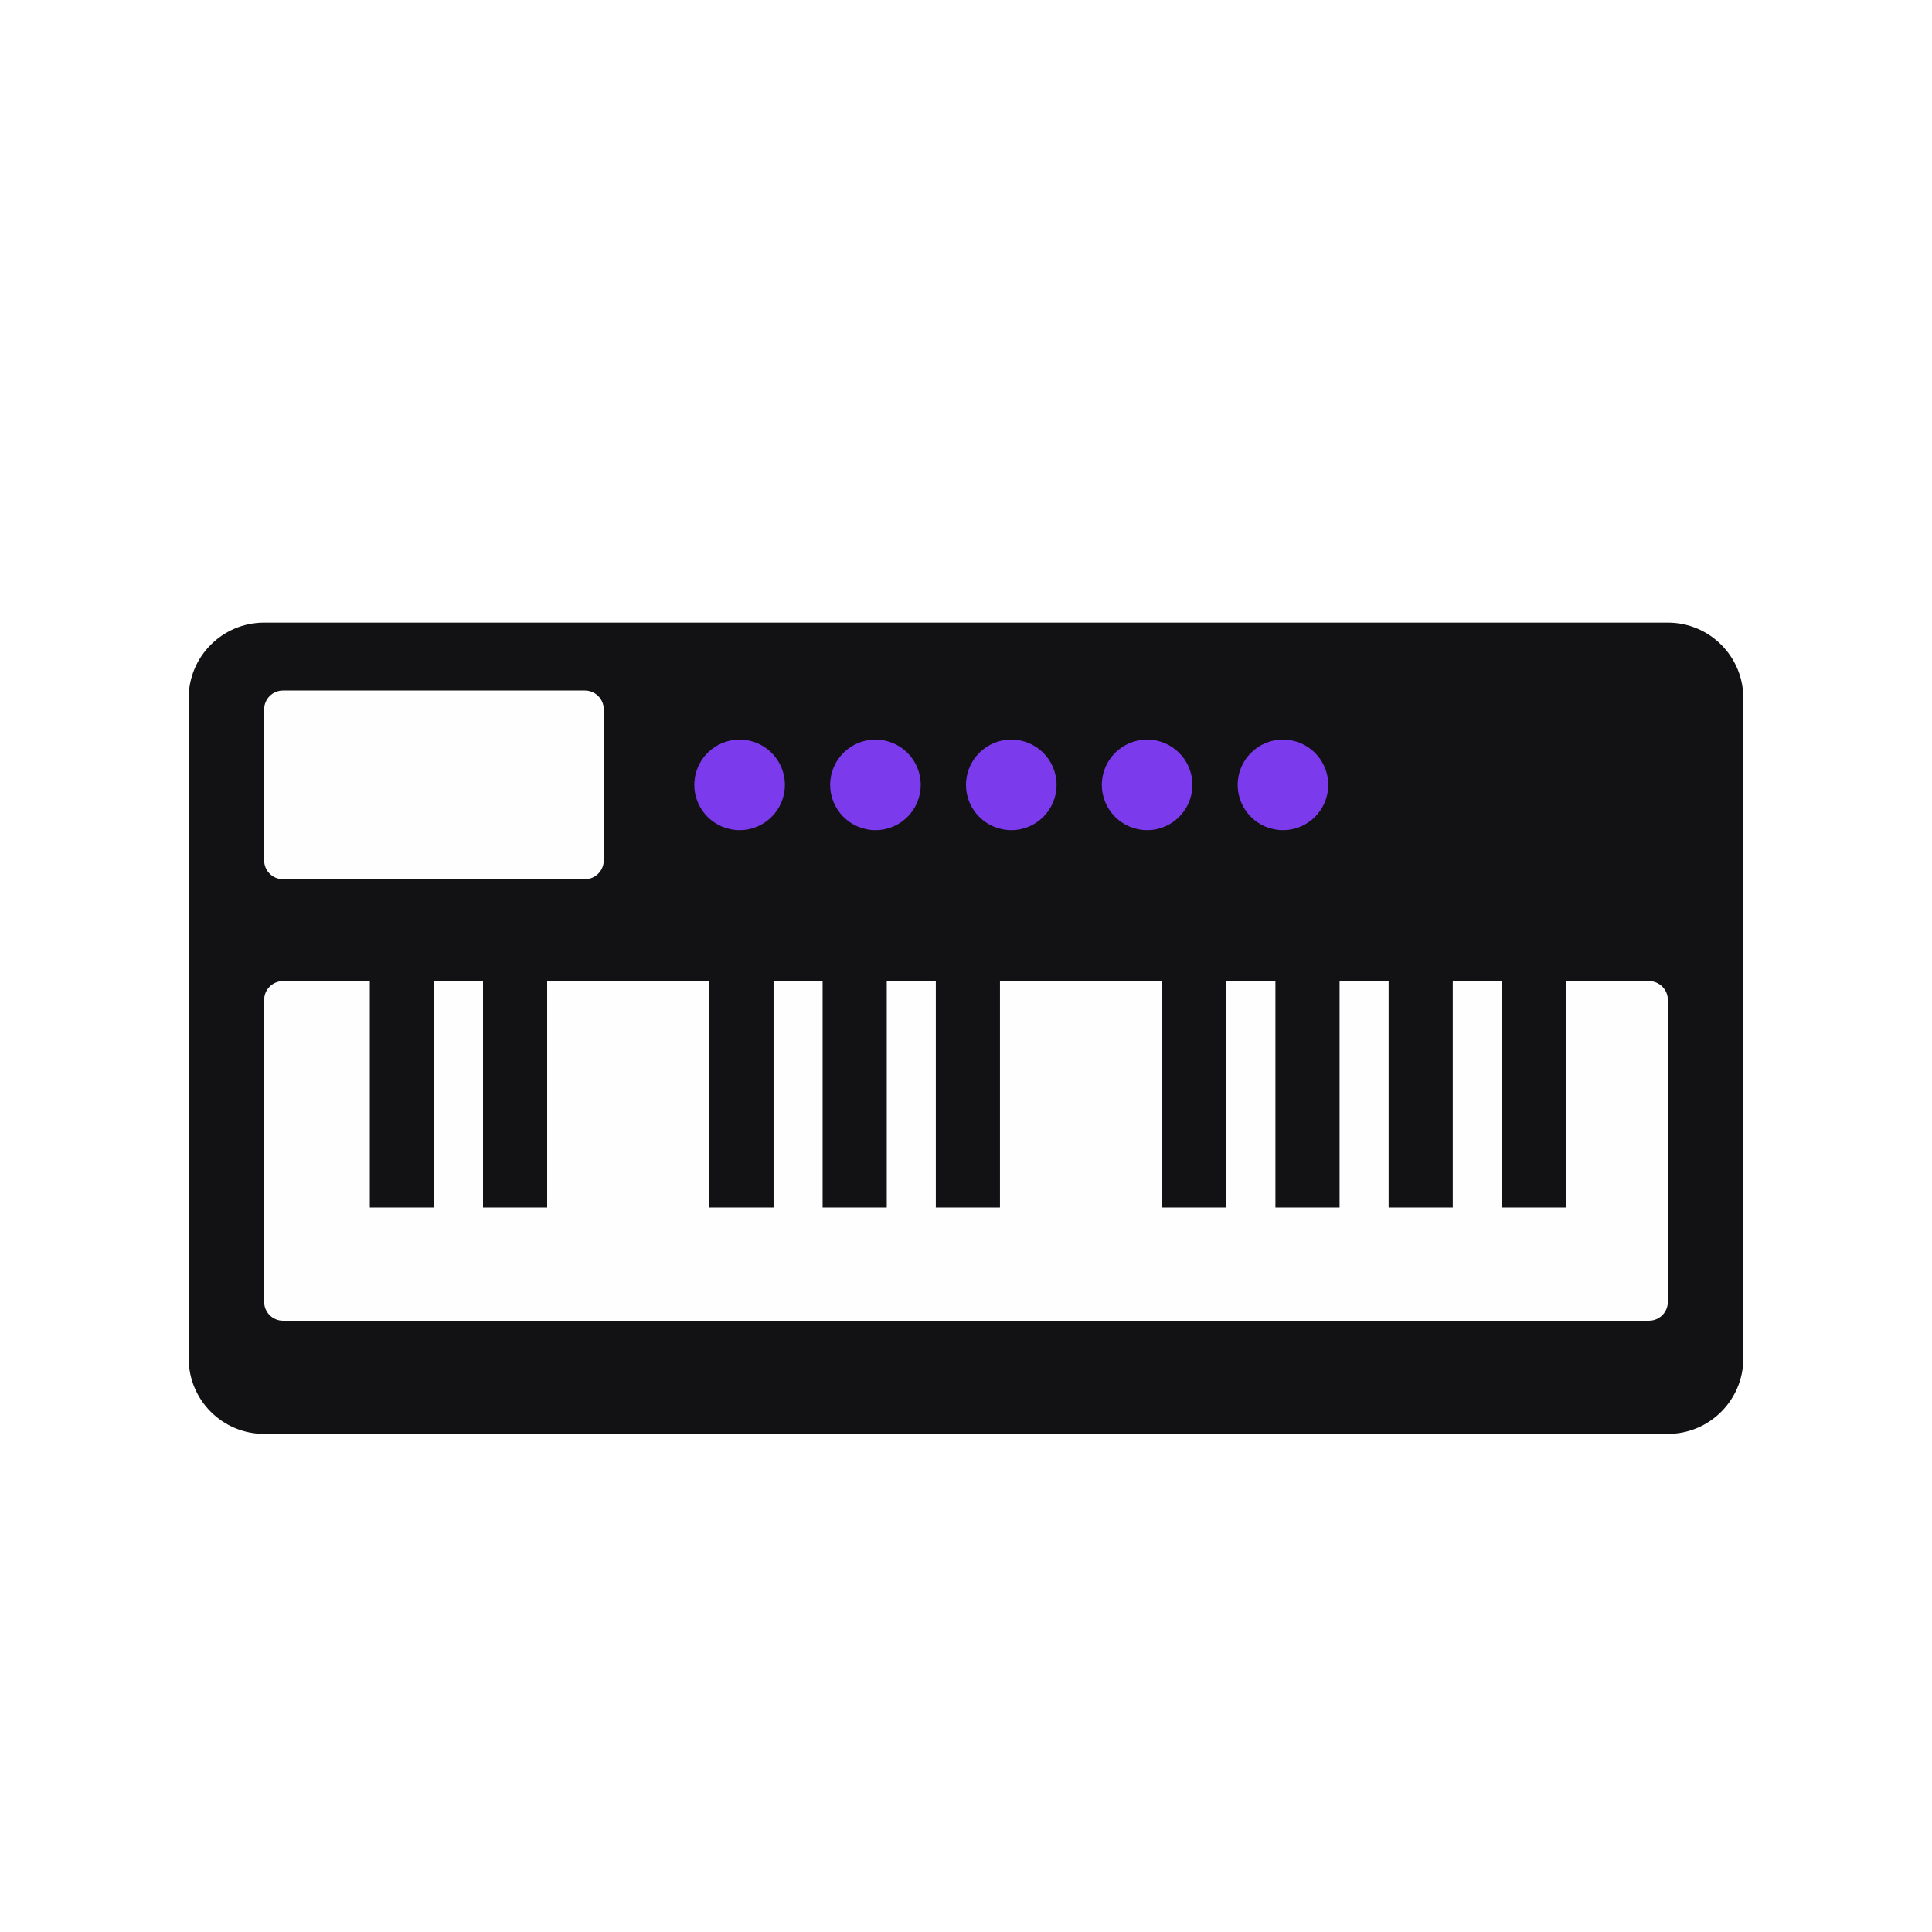
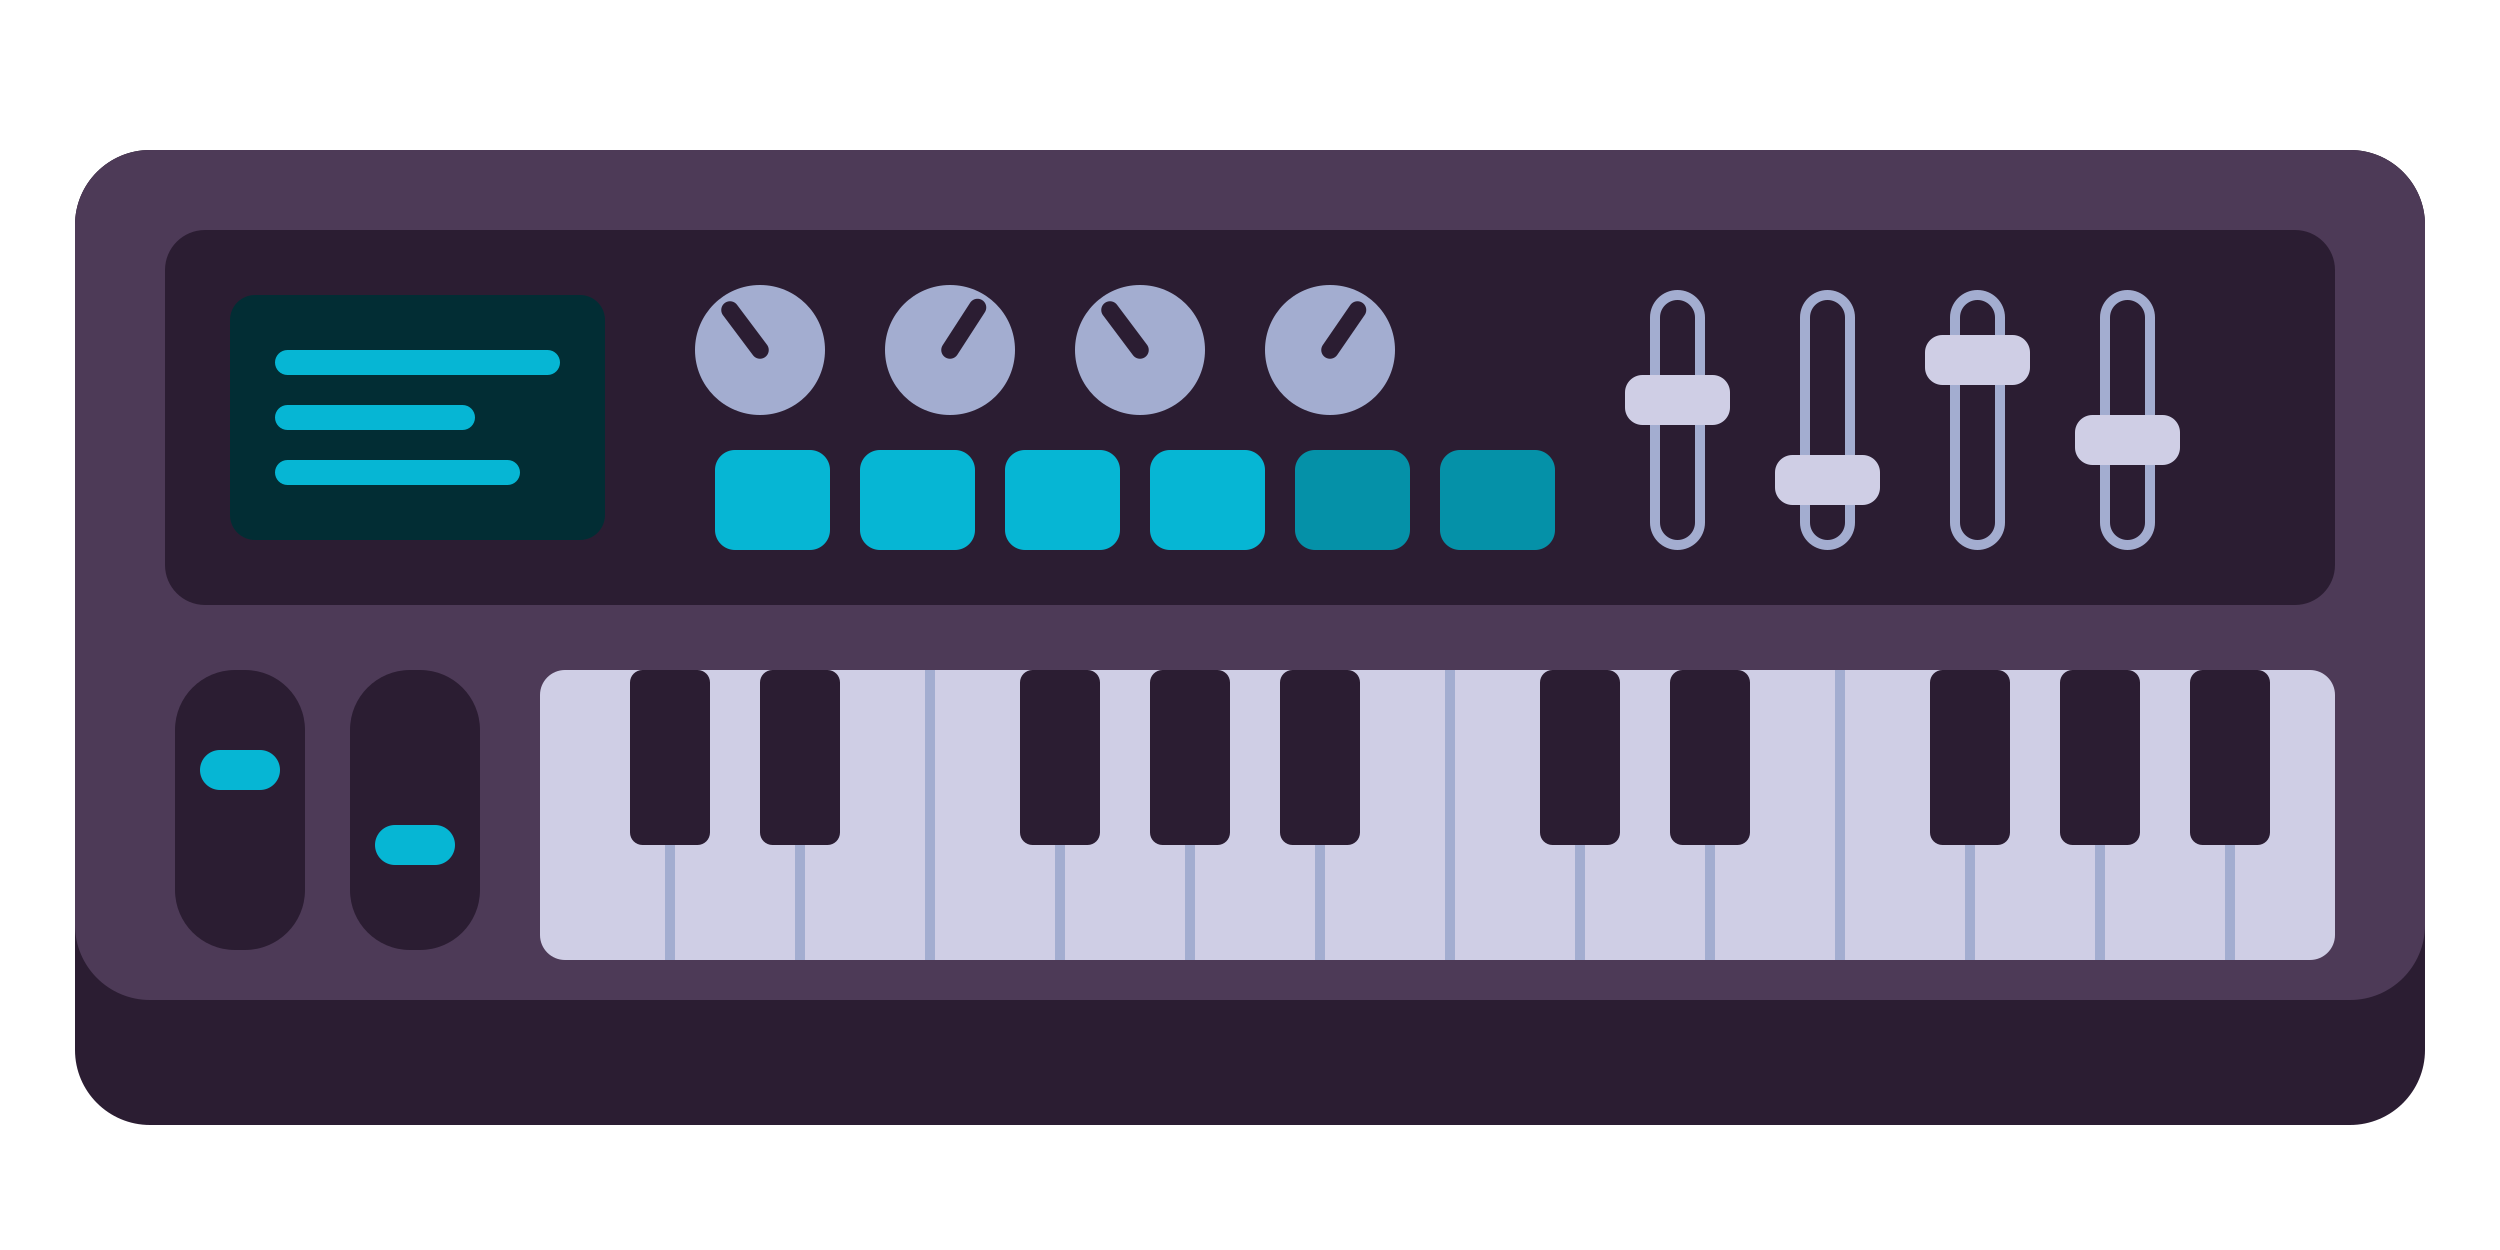
- <svg xmlns="http://www.w3.org/2000/svg" width="1024" height="1024" viewBox="0 0 1024 1024">
-   <rect x="100" y="330" width="824" height="430" rx="40" fill="#121214" />
-   <rect x="140" y="366" width="180" height="100" rx="10" fill="#FEFEFE" />
-   <circle cx="392" cy="416" r="24" fill="#7C3AED" />
-   <circle cx="464" cy="416" r="24" fill="#7C3AED" />
-   <circle cx="536" cy="416" r="24" fill="#7C3AED" />
-   <circle cx="608" cy="416" r="24" fill="#7C3AED" />
-   <circle cx="680" cy="416" r="24" fill="#7C3AED" />
-   <rect x="140" y="520" width="744" height="180" rx="10" fill="#FEFEFE" />
-   <rect x="196" y="520" width="34" height="120" fill="#121214" />
-   <rect x="256" y="520" width="34" height="120" fill="#121214" />
-   <rect x="376" y="520" width="34" height="120" fill="#121214" />
-   <rect x="436" y="520" width="34" height="120" fill="#121214" />
-   <rect x="496" y="520" width="34" height="120" fill="#121214" />
-   <rect x="616" y="520" width="34" height="120" fill="#121214" />
-   <rect x="676" y="520" width="34" height="120" fill="#121214" />
-   <rect x="736" y="520" width="34" height="120" fill="#121214" />
-   <rect x="796" y="520" width="34" height="120" fill="#121214" />
+ <svg xmlns="http://www.w3.org/2000/svg" width="1000" height="500" viewBox="0 0 1000 500">
+   <rect x="30" y="60" width="940" height="390" rx="30" fill="#2b1d32" />
+   <rect x="30" y="60" width="940" height="340" rx="30" fill="#4d3a57" />
+   <rect x="66" y="92" width="868" height="150" rx="16" fill="#2b1d32" />
+   <rect x="92" y="118" width="150" height="98" rx="10" fill="#022d34" />
+   <g fill="#06b6d4">
+     <rect x="110" y="140" width="114" height="10" rx="5" />
+     <rect x="110" y="162" width="80" height="10" rx="5" />
+     <rect x="110" y="184" width="98" height="10" rx="5" />
+   </g>
+   <g>
+     <g fill="#a3add0">
+       <circle cx="304" cy="140" r="26" />
+       <circle cx="380" cy="140" r="26" />
+       <circle cx="456" cy="140" r="26" />
+       <circle cx="532" cy="140" r="26" />
+     </g>
+     <g stroke="#2b1d32" stroke-width="7" stroke-linecap="round">
+       <path d="M304 140 L 292 124" />
+       <path d="M380 140 L 391 123" />
+       <path d="M456 140 L 444 124" />
+       <path d="M532 140 L 543 124" />
+     </g>
+   </g>
+   <g fill="#06b6d4">
+     <rect x="286" y="180" width="46" height="40" rx="8" />
+     <rect x="344" y="180" width="46" height="40" rx="8" />
+     <rect x="402" y="180" width="46" height="40" rx="8" />
+     <rect x="460" y="180" width="46" height="40" rx="8" />
+   </g>
+   <g fill="#0591a8">
+     <rect x="518" y="180" width="46" height="40" rx="8" />
+     <rect x="576" y="180" width="46" height="40" rx="8" />
+   </g>
+   <g>
+     <g fill="#2b1d32" stroke="#a3add0" stroke-width="4">
+       <rect x="662" y="118" width="18" height="100" rx="9" />
+       <rect x="722" y="118" width="18" height="100" rx="9" />
+       <rect x="782" y="118" width="18" height="100" rx="9" />
+       <rect x="842" y="118" width="18" height="100" rx="9" />
+     </g>
+     <g fill="#cfcee5">
+       <rect x="650" y="150" width="42" height="20" rx="7" />
+       <rect x="710" y="182" width="42" height="20" rx="7" />
+       <rect x="770" y="134" width="42" height="20" rx="7" />
+       <rect x="830" y="166" width="42" height="20" rx="7" />
+     </g>
+   </g>
+   <g>
+     <rect x="70" y="268" width="52" height="112" rx="24" fill="#2b1d32" />
+     <rect x="80" y="300" width="32" height="16" rx="8" fill="#06b6d4" />
+     <rect x="140" y="268" width="52" height="112" rx="24" fill="#2b1d32" />
+     <rect x="150" y="330" width="32" height="16" rx="8" fill="#06b6d4" />
+   </g>
+   <g>
+     <rect x="216" y="268" width="718" height="116" rx="10" fill="#cfcee5" />
+     <g stroke="#a3add0" stroke-width="4">
+       <path d="M268 268 L 268 384" />
+       <path d="M320 268 L 320 384" />
+       <path d="M372 268 L 372 384" />
+       <path d="M424 268 L 424 384" />
+       <path d="M476 268 L 476 384" />
+       <path d="M528 268 L 528 384" />
+       <path d="M580 268 L 580 384" />
+       <path d="M632 268 L 632 384" />
+       <path d="M684 268 L 684 384" />
+       <path d="M736 268 L 736 384" />
+       <path d="M788 268 L 788 384" />
+       <path d="M840 268 L 840 384" />
+       <path d="M892 268 L 892 384" />
+     </g>
+     <g fill="#2b1d32">
+       <rect x="252" y="268" width="32" height="70" rx="5" />
+       <rect x="304" y="268" width="32" height="70" rx="5" />
+       <rect x="408" y="268" width="32" height="70" rx="5" />
+       <rect x="460" y="268" width="32" height="70" rx="5" />
+       <rect x="512" y="268" width="32" height="70" rx="5" />
+       <rect x="616" y="268" width="32" height="70" rx="5" />
+       <rect x="668" y="268" width="32" height="70" rx="5" />
+       <rect x="772" y="268" width="32" height="70" rx="5" />
+       <rect x="824" y="268" width="32" height="70" rx="5" />
+       <rect x="876" y="268" width="32" height="70" rx="5" />
+     </g>
+   </g>
</svg>
